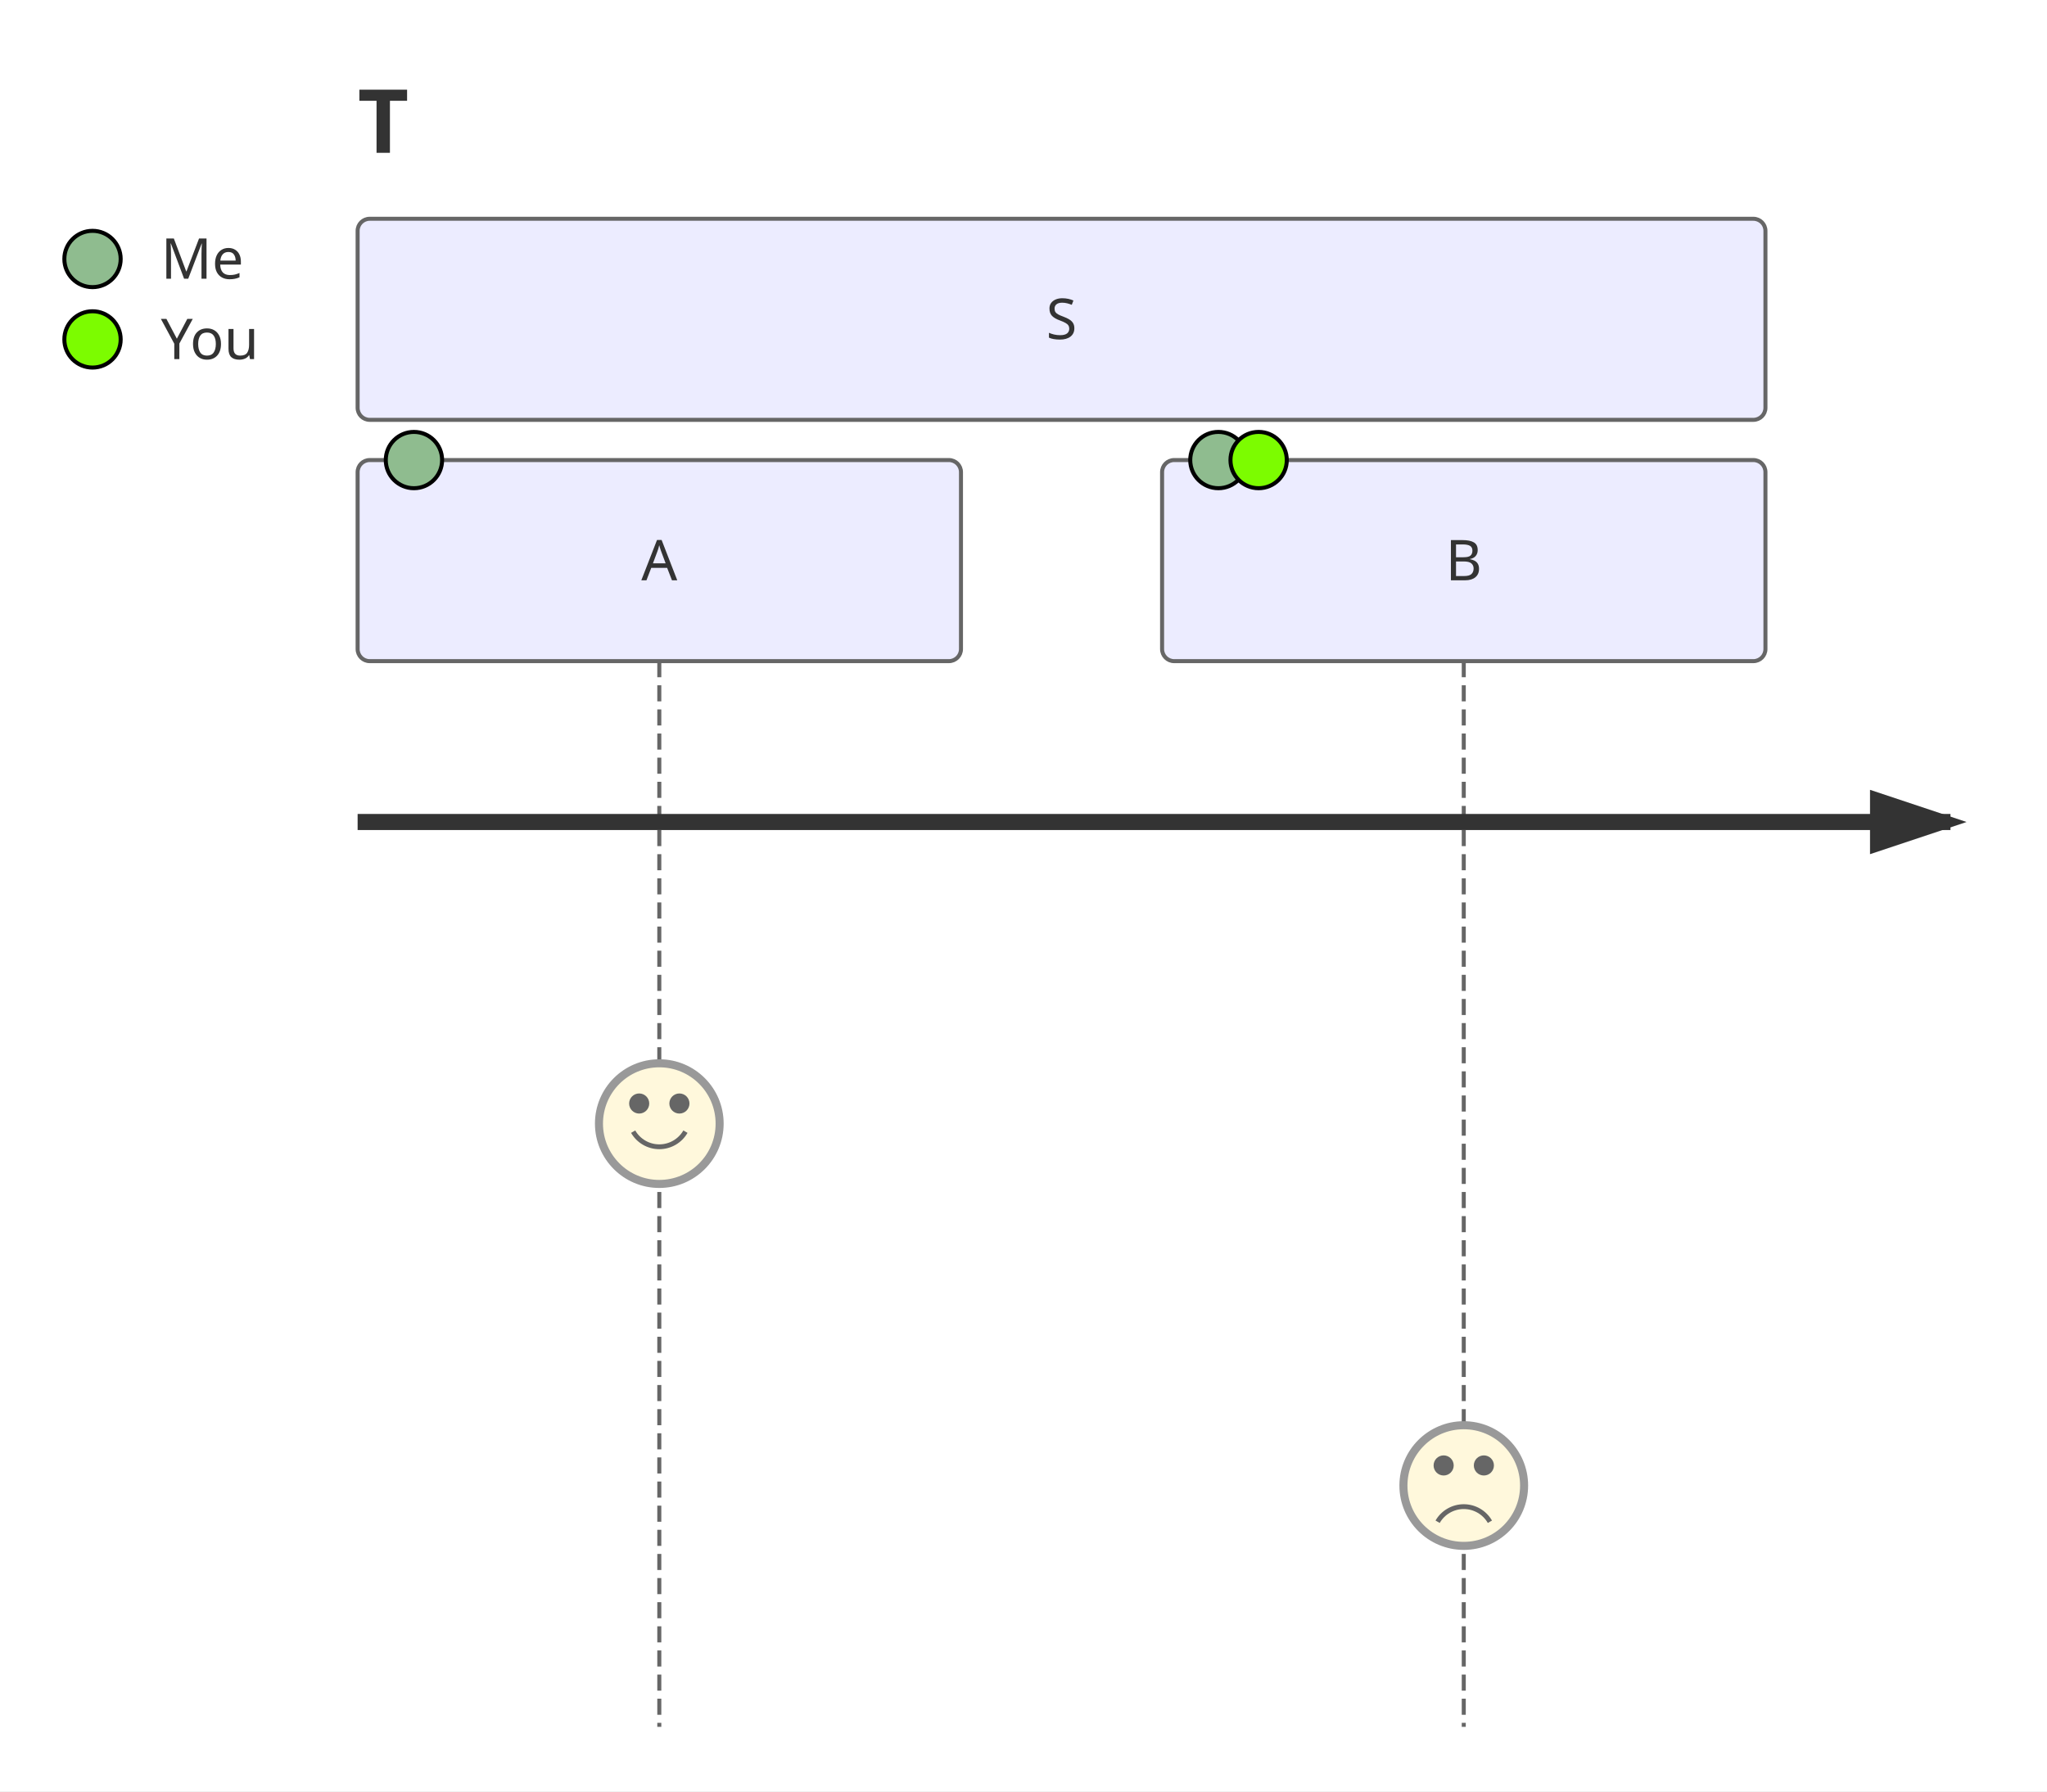
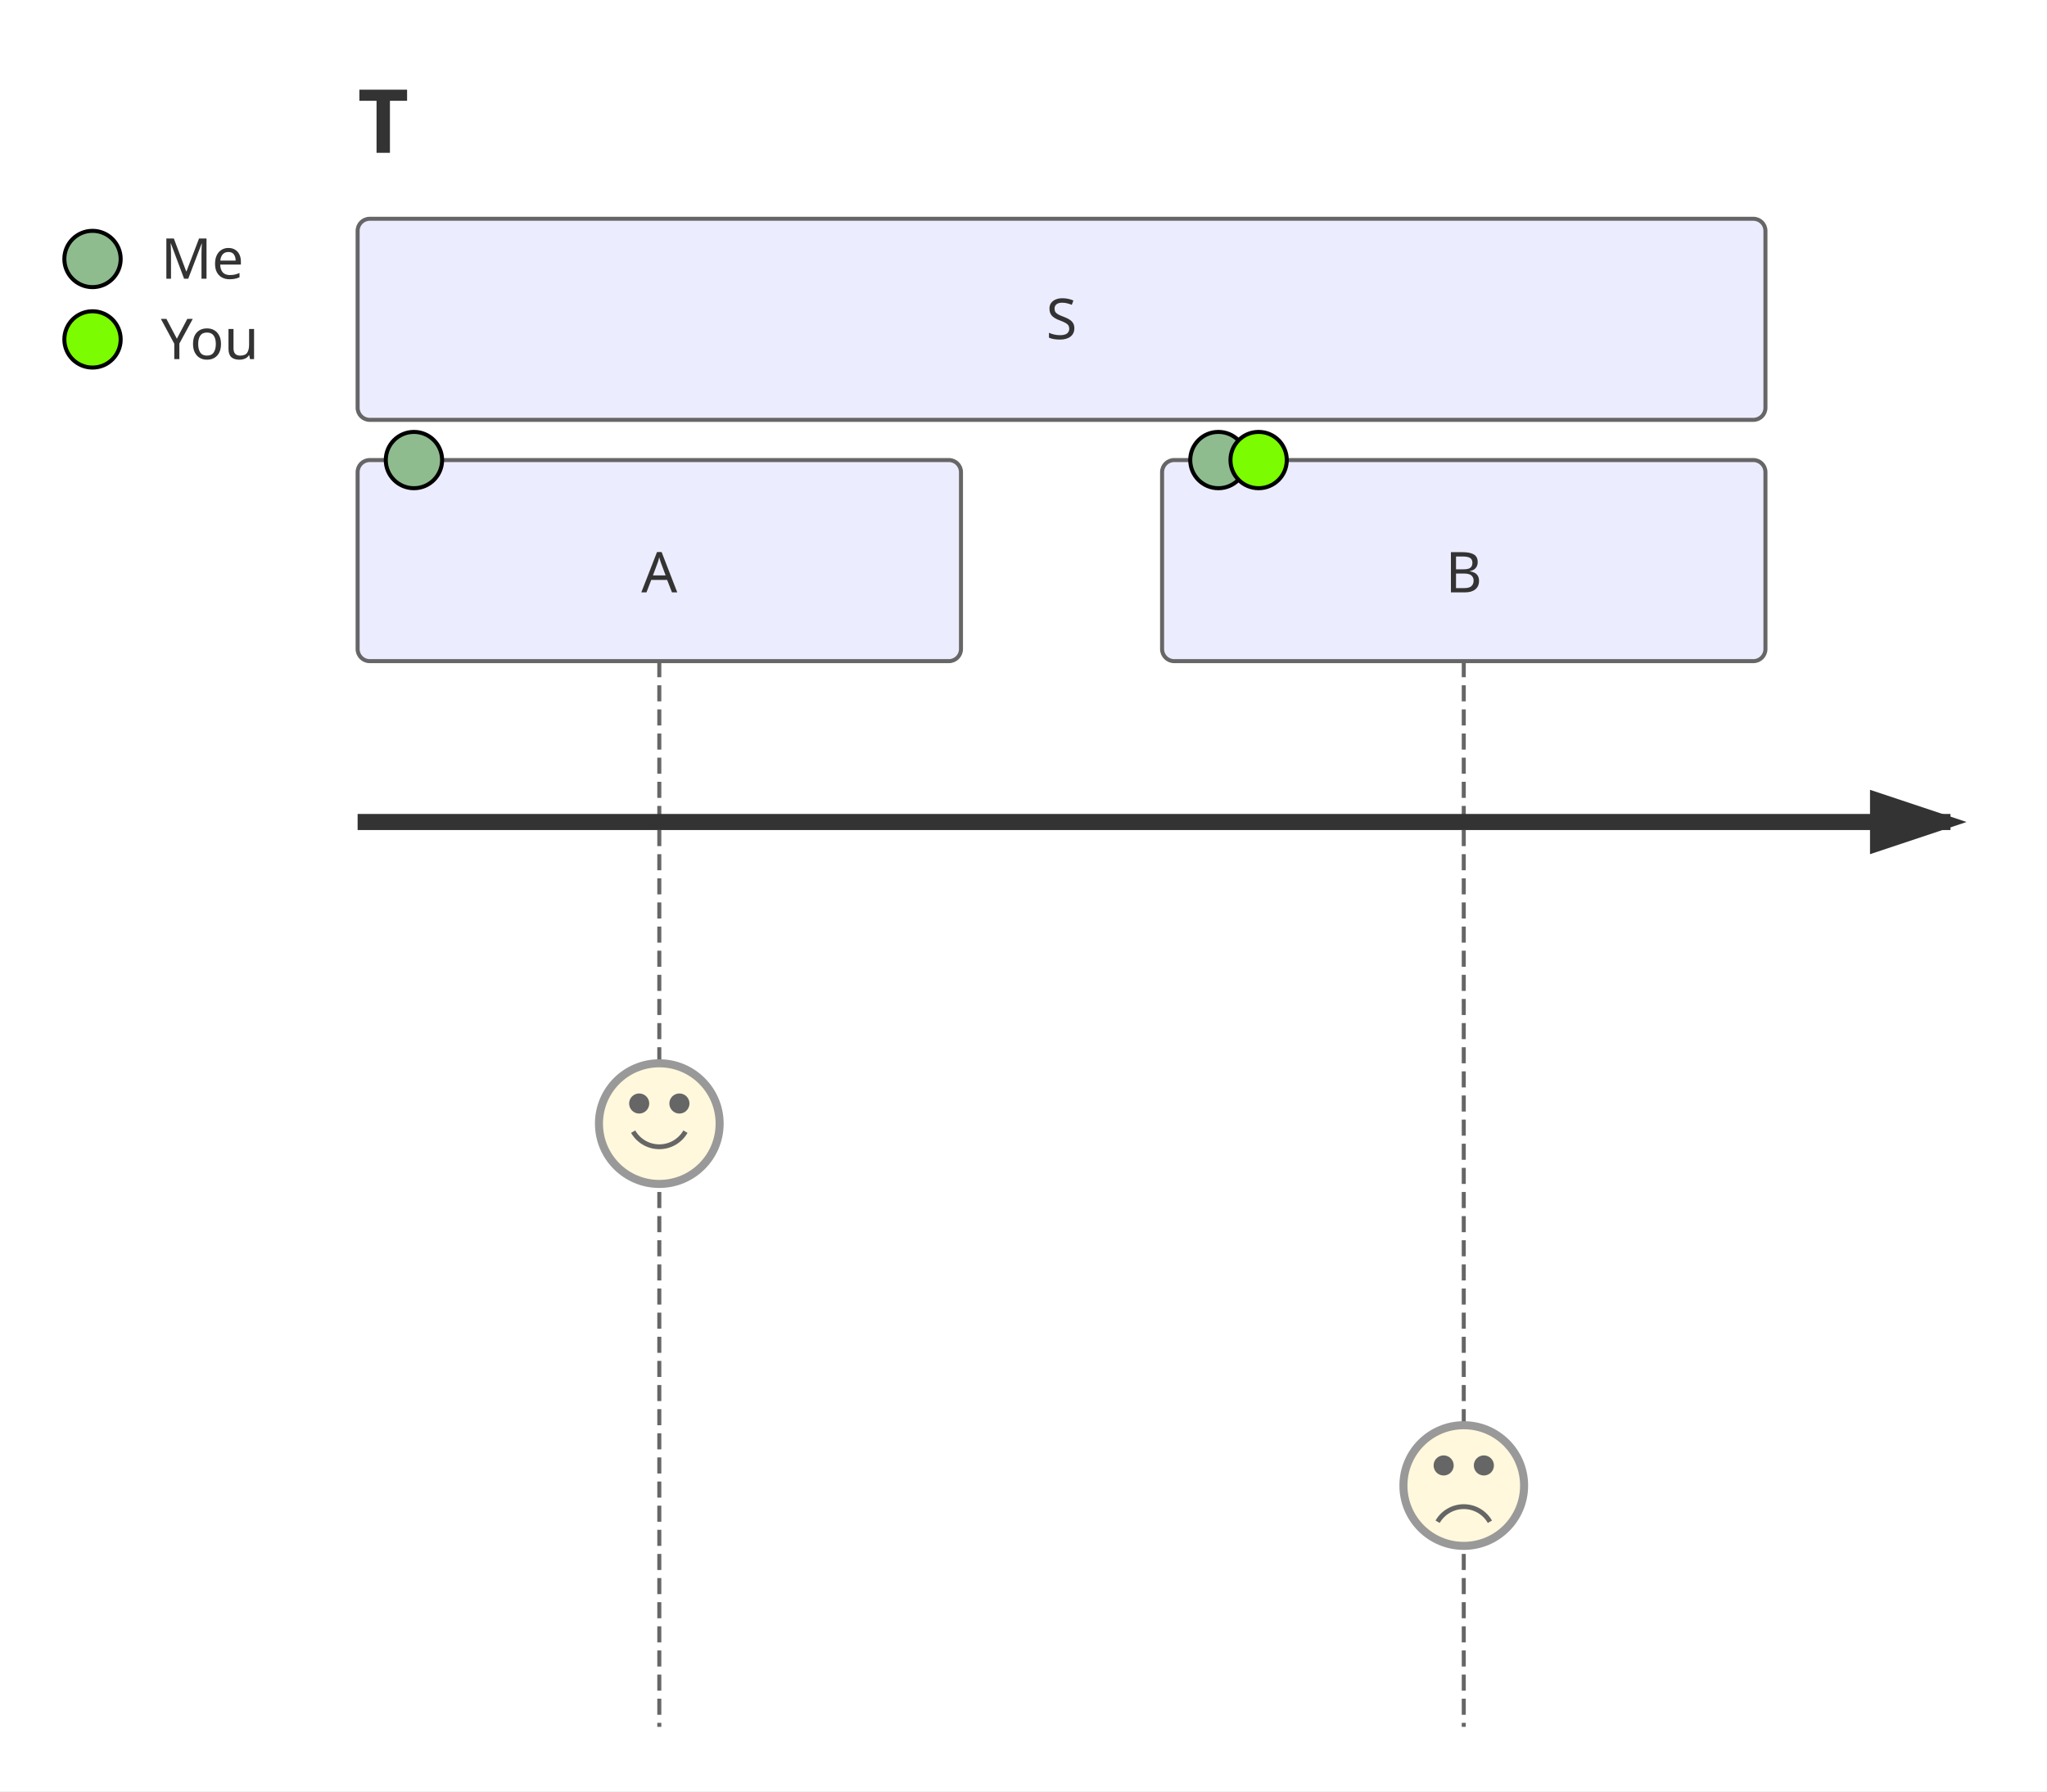
<svg xmlns="http://www.w3.org/2000/svg" width="508.91" height="445.4" viewBox="0 0 508.91 445.4" font-family="sans-serif" font-size="14">
  <rect width="100%" height="100%" fill="#ffffff" />
  <defs>
    <marker id="my4m5xm-arrowhead" refX="5" refY="2" markerWidth="6" markerHeight="4" orient="auto">
      <path d="M0,0 V4 L6,2 Z" fill="#333333" />
    </marker>
  </defs>
  <text x="88.91" y="38" fill="#333333" font-size="22" font-weight="bold">T</text>
  <circle cx="23" cy="64.4" r="7" fill="#8fbc8f" stroke="#000000" />
  <text x="40" y="69.3" fill="#333333">Me</text>
  <circle cx="23" cy="84.4" r="7" fill="#7cfc00" stroke="#000000" />
  <text x="40" y="89.3" fill="#333333">You</text>
  <rect x="88.91" y="54.4" width="350" height="50" rx="3" fill="#ececff" stroke="#666666" />
  <text fill="#333333" text-anchor="middle">
    <tspan x="263.91" y="84.3">S</tspan>
  </text>
  <line x1="163.91" y1="164.4" x2="163.91" y2="429.4" stroke="#666666" stroke-dasharray="4 2" />
  <circle cx="163.91" cy="279.4" r="15" fill="#fff8dc" stroke="#999999" stroke-width="2" />
  <circle cx="158.91" cy="274.4" r="1.5" fill="#666666" stroke="#666666" stroke-width="2" />
  <circle cx="168.91" cy="274.4" r="1.5" fill="#666666" stroke="#666666" stroke-width="2" />
  <path d="M157.41,281.4 A7.5,7.5 0 0 0 170.41,281.4" fill="none" stroke="#666666" stroke-width="1.2" />
  <rect x="88.91" y="114.4" width="150" height="50" rx="3" fill="#ececff" stroke="#666666" />
  <circle cx="102.91" cy="114.4" r="7" fill="#8fbc8f" stroke="#000000" />
  <text fill="#333333" text-anchor="middle">
-     <tspan x="163.91" y="144.3">A</tspan>
+     <tspan x="163.91" y="147.3">A</tspan>
  </text>
  <line x1="363.91" y1="164.4" x2="363.91" y2="429.4" stroke="#666666" stroke-dasharray="4 2" />
  <circle cx="363.91" cy="369.4" r="15" fill="#fff8dc" stroke="#999999" stroke-width="2" />
  <circle cx="358.91" cy="364.4" r="1.5" fill="#666666" stroke="#666666" stroke-width="2" />
  <circle cx="368.91" cy="364.4" r="1.5" fill="#666666" stroke="#666666" stroke-width="2" />
  <path d="M357.41,378.4 A7.5,7.5 0 0 1 370.41,378.4" fill="none" stroke="#666666" stroke-width="1.2" />
  <rect x="288.91" y="114.4" width="150" height="50" rx="3" fill="#ececff" stroke="#666666" />
  <circle cx="302.91" cy="114.4" r="7" fill="#8fbc8f" stroke="#000000" />
  <circle cx="312.91" cy="114.4" r="7" fill="#7cfc00" stroke="#000000" />
  <text fill="#333333" text-anchor="middle">
-     <tspan x="363.91" y="144.3">B</tspan>
+     <tspan x="363.91" y="147.3">B</tspan>
  </text>
  <line x1="88.91" y1="204.4" x2="484.91" y2="204.4" stroke="#333333" stroke-width="4" marker-end="url(#my4m5xm-arrowhead)" />
</svg>
